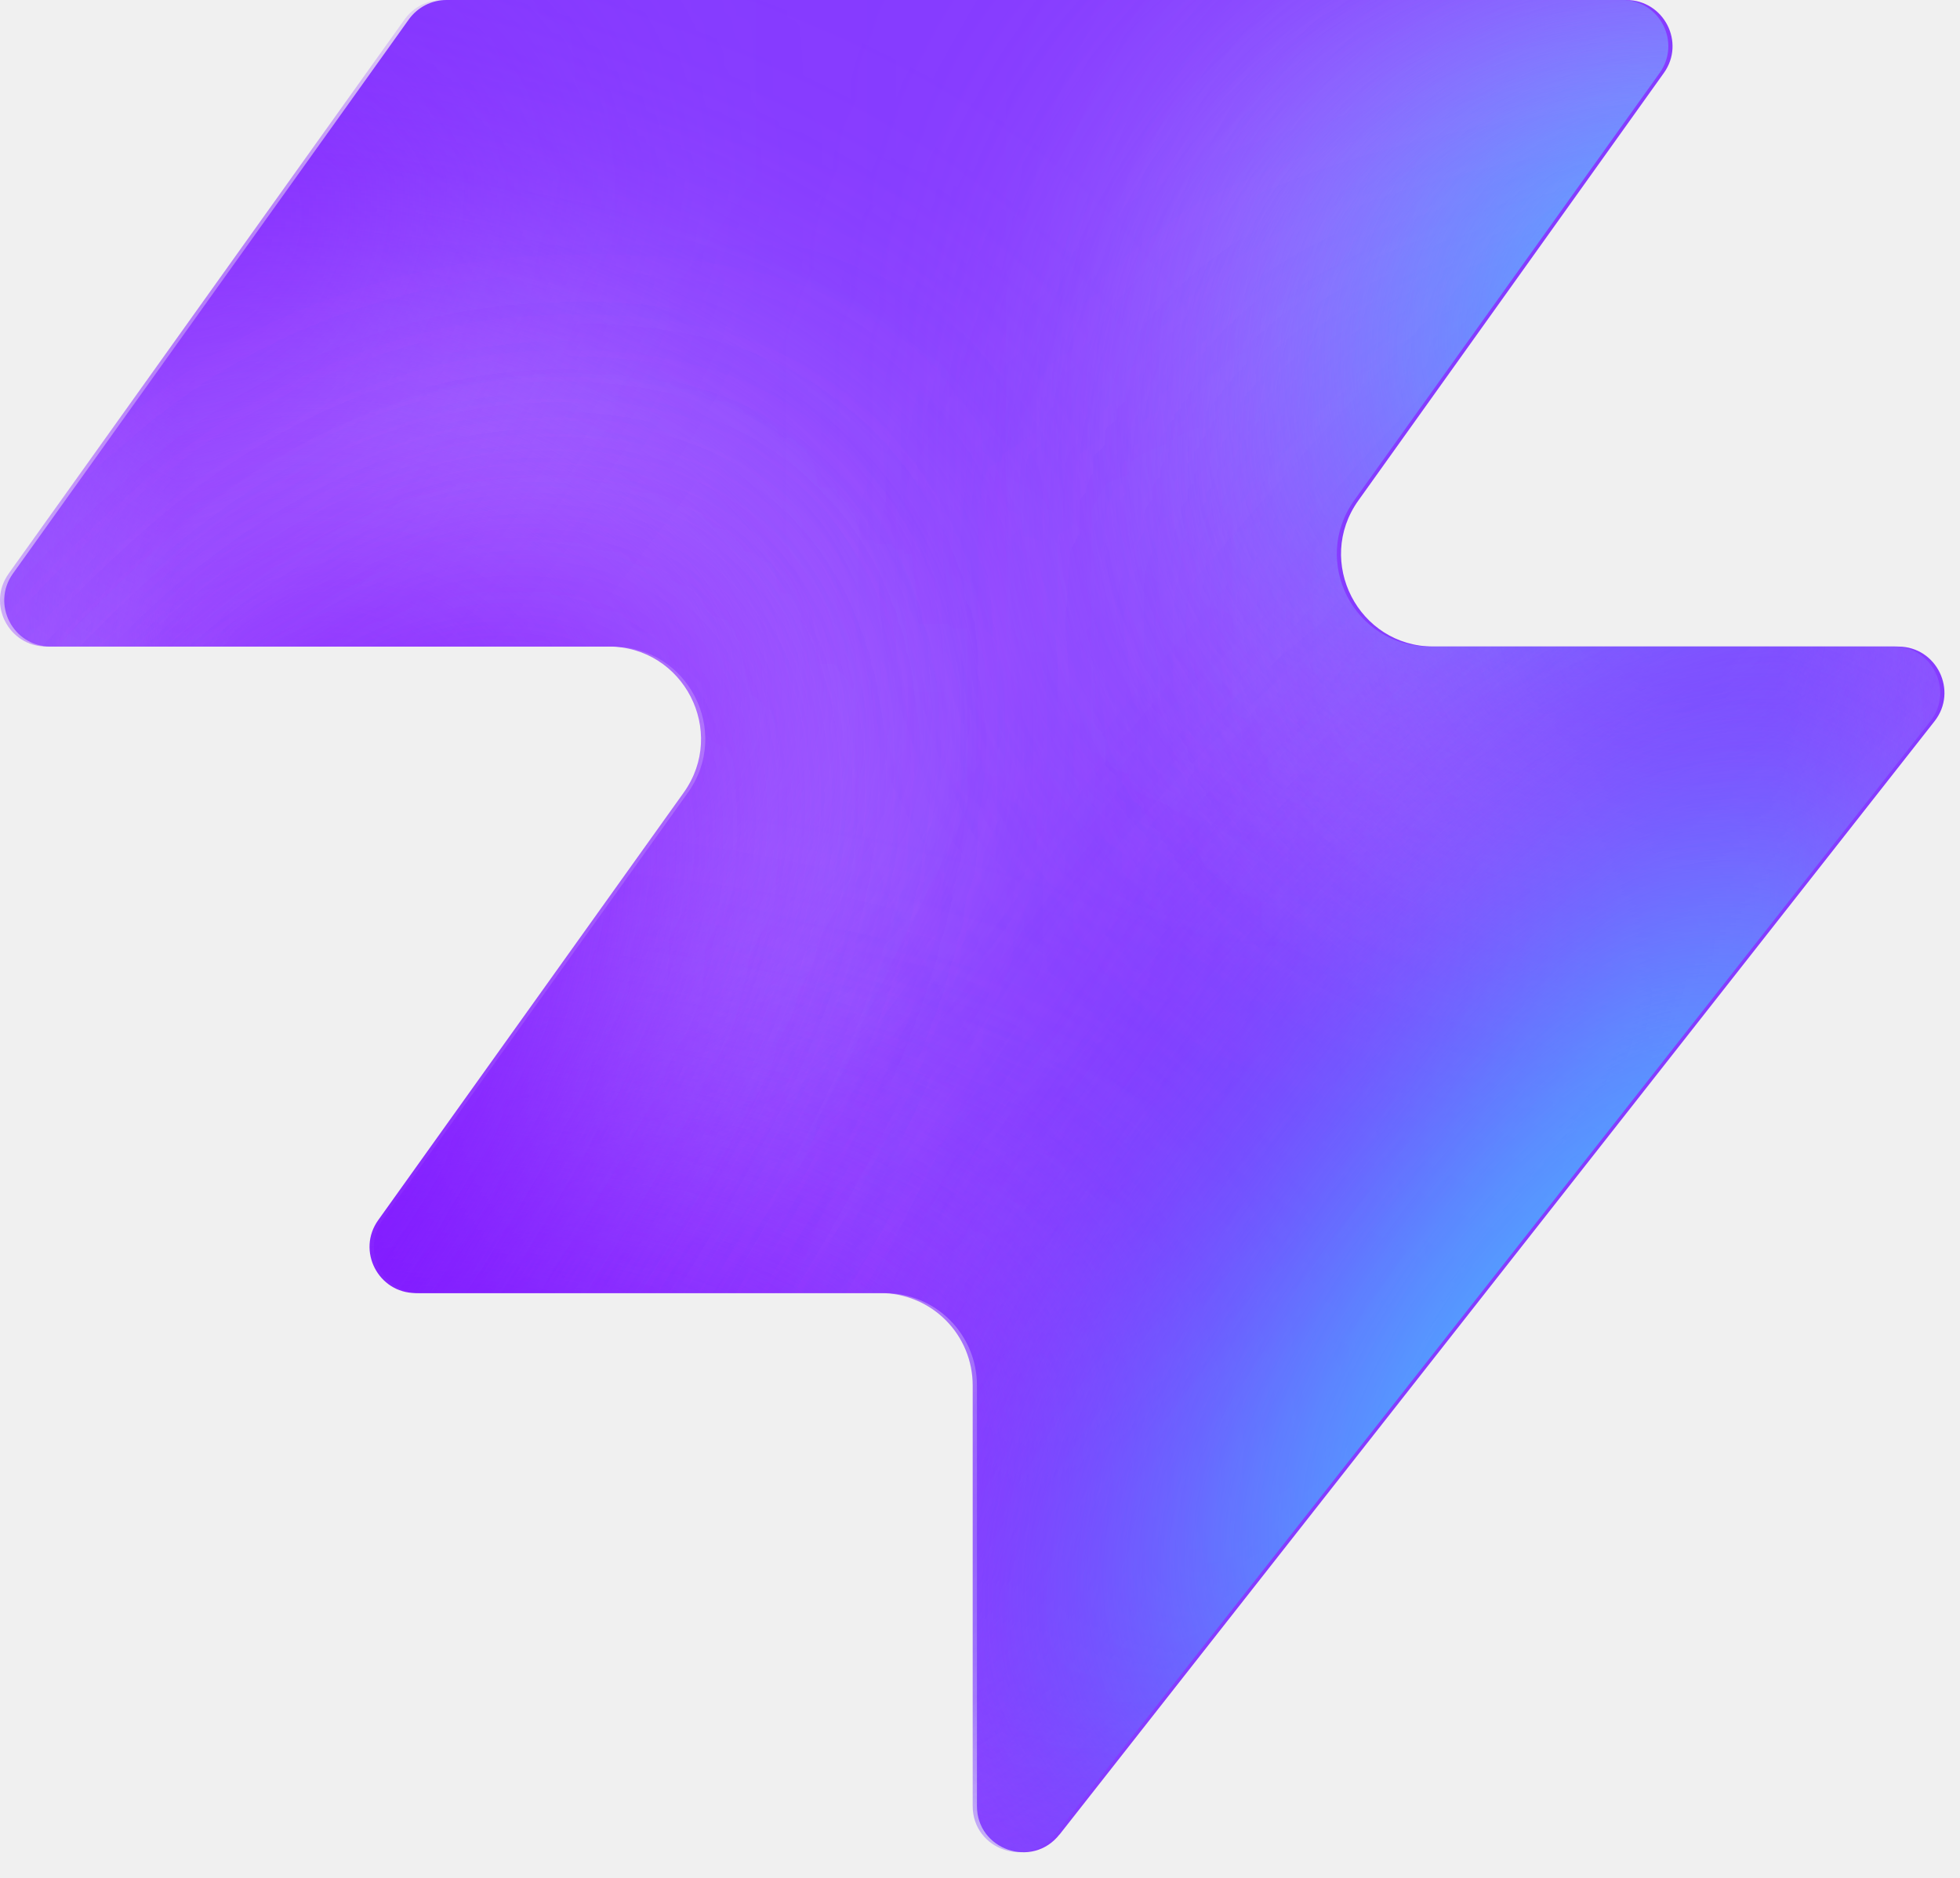
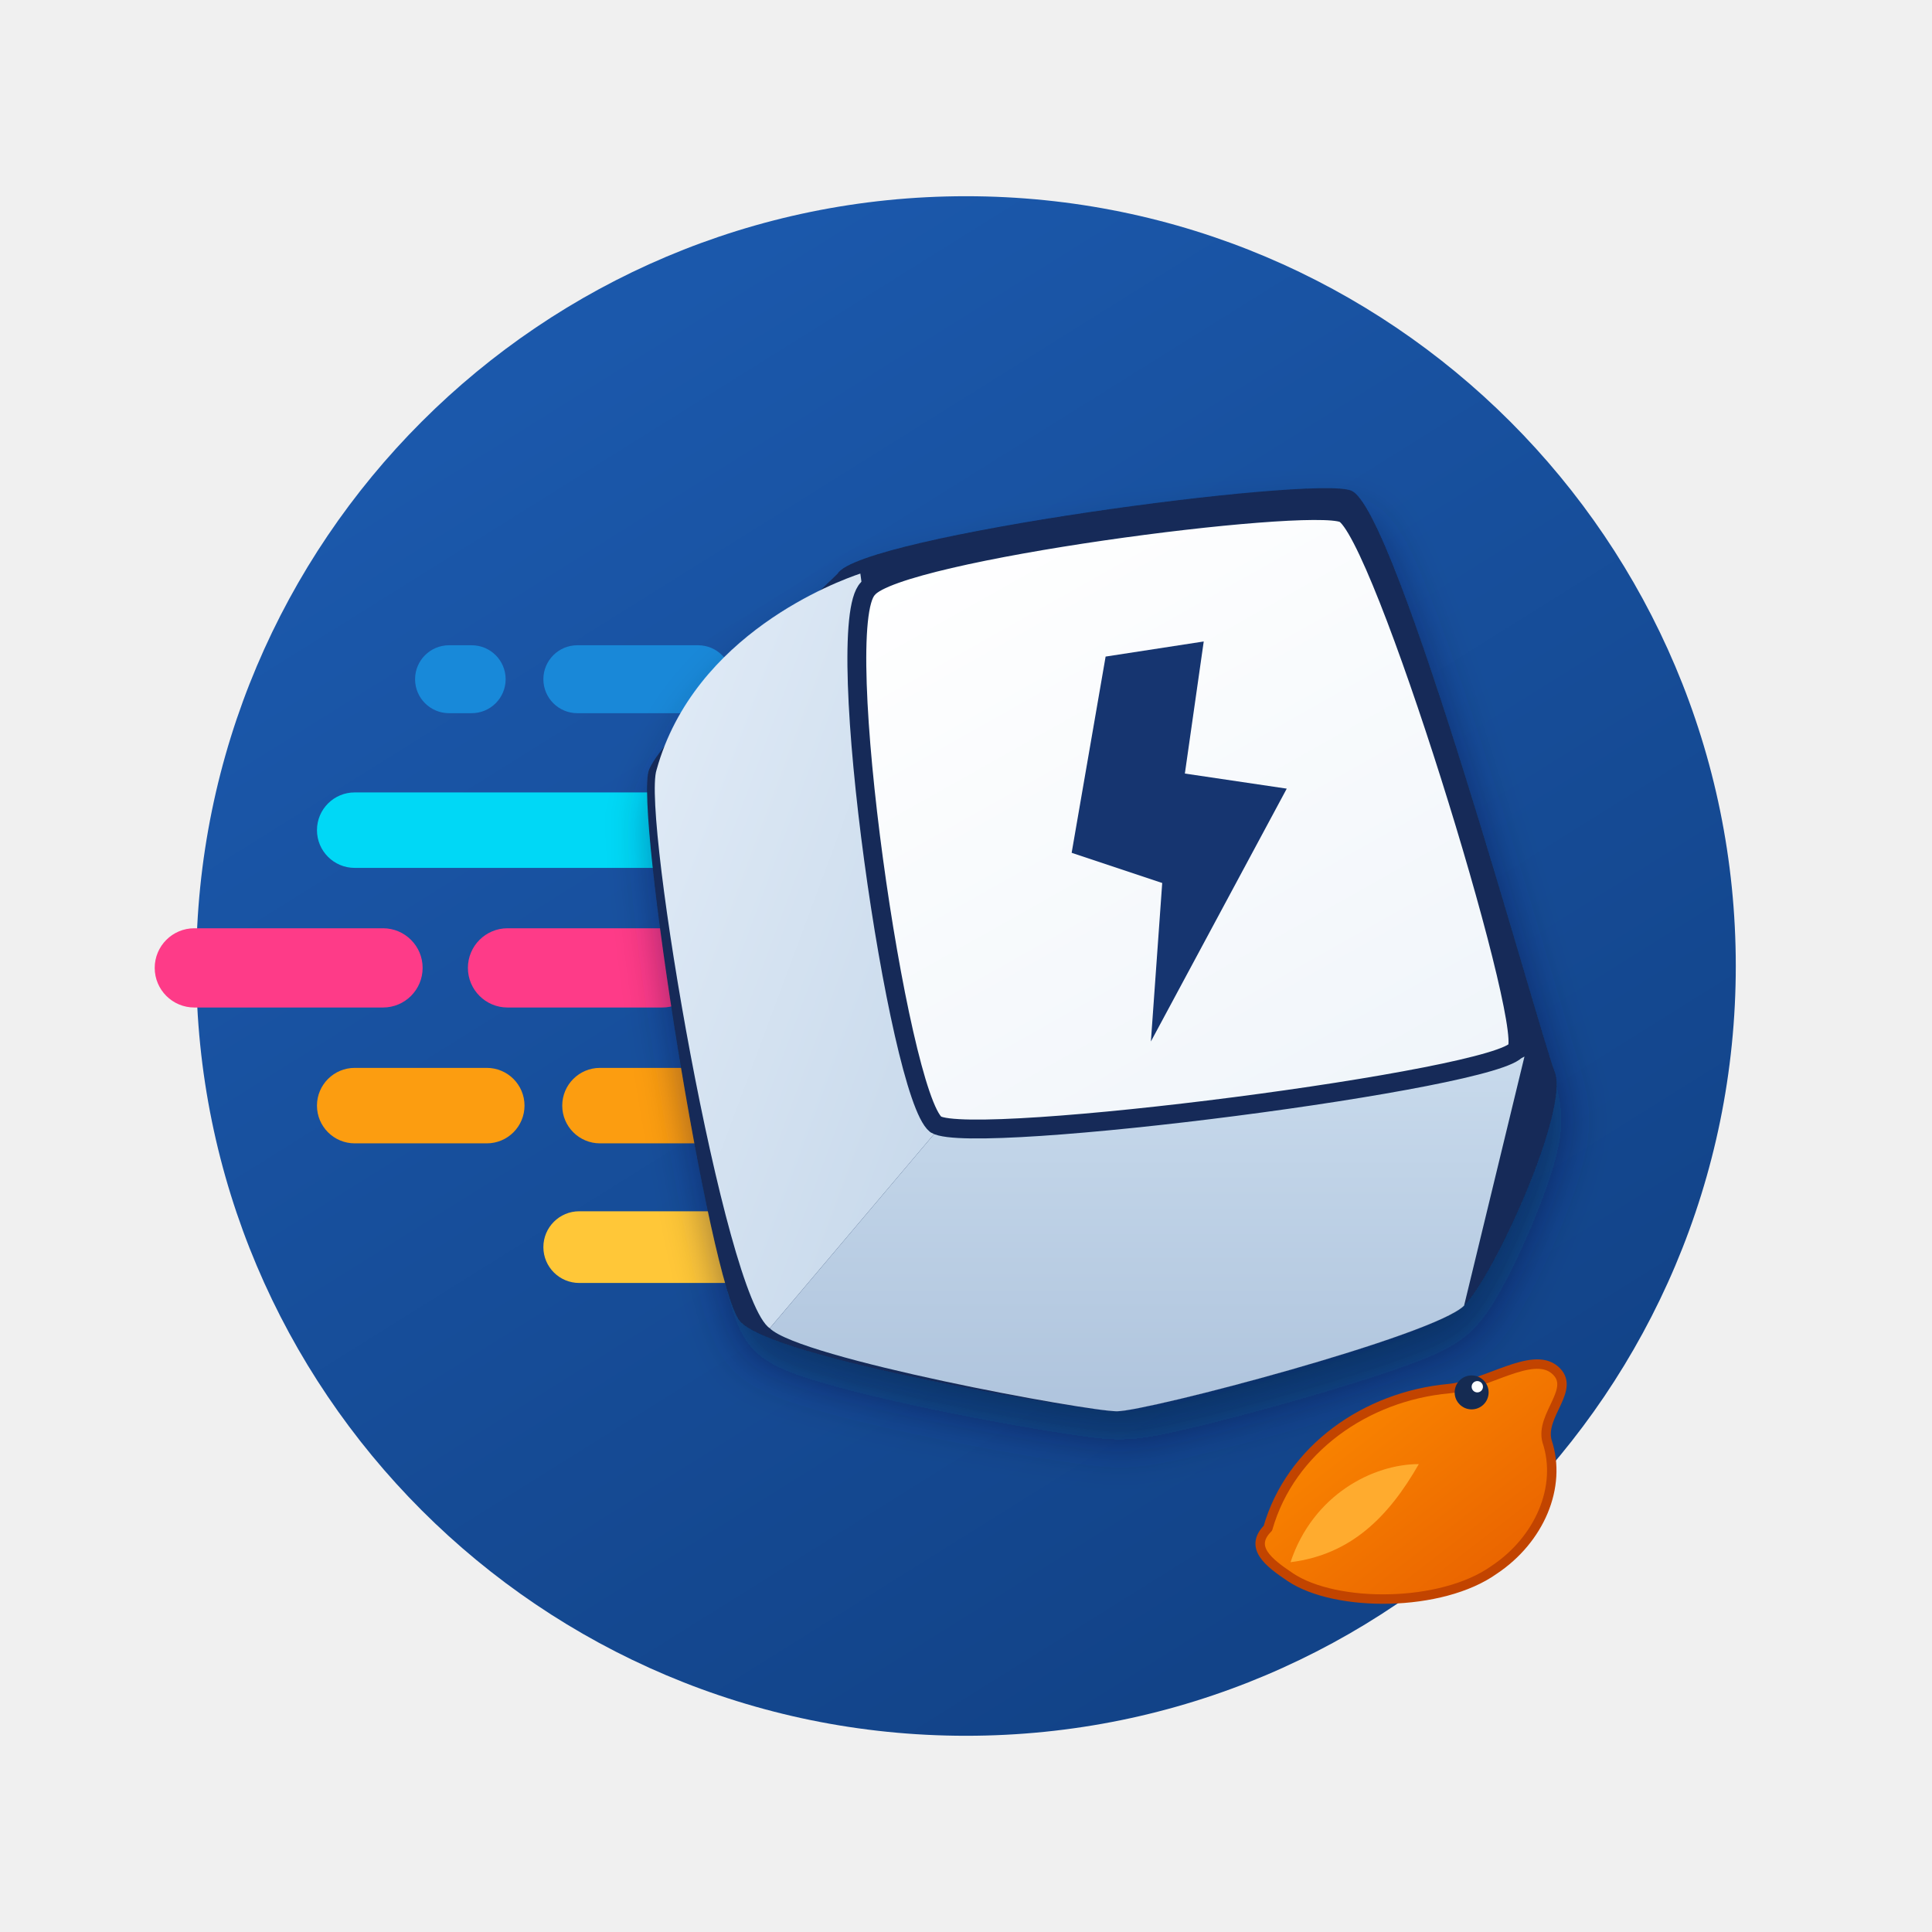
- <svg xmlns="http://www.w3.org/2000/svg" width="48" height="46" fill="none" viewBox="0 0 48 46">
-   <path fill="#863bff" d="M25.946 44.938c-.664.845-2.021.375-2.021-.698V33.937a2.26 2.26 0 0 0-2.262-2.262H10.287c-.92 0-1.456-1.04-.92-1.788l7.48-10.471c1.07-1.497 0-3.578-1.842-3.578H1.237c-.92 0-1.456-1.04-.92-1.788L10.013.474c.214-.297.556-.474.92-.474h28.894c.92 0 1.456 1.04.92 1.788l-7.48 10.471c-1.07 1.498 0 3.579 1.842 3.579h11.377c.943 0 1.473 1.088.89 1.83L25.947 44.94z" style="fill:#863bff;fill:color(display-p3 .525 .23 1);fill-opacity:1" />
-   <mask id="a" width="48" height="46" x="0" y="0" maskUnits="userSpaceOnUse" style="mask-type:alpha">
-     <path fill="#000" d="M25.842 44.938c-.664.844-2.021.375-2.021-.698V33.937a2.26 2.26 0 0 0-2.262-2.262H10.183c-.92 0-1.456-1.04-.92-1.788l7.48-10.471c1.07-1.498 0-3.579-1.842-3.579H1.133c-.92 0-1.456-1.04-.92-1.787L9.91.473c.214-.297.556-.474.92-.474h28.894c.92 0 1.456 1.04.92 1.788l-7.48 10.471c-1.07 1.498 0 3.578 1.842 3.578h11.377c.943 0 1.473 1.088.89 1.832L25.843 44.94z" style="fill:#000;fill-opacity:1" />
-   </mask>
-   <g mask="url(#a)">
-     <g filter="url(#b)">
-       <ellipse cx="5.508" cy="14.704" fill="#ede6ff" rx="5.508" ry="14.704" style="fill:#ede6ff;fill:color(display-p3 .927 .903 1);fill-opacity:1" transform="matrix(.00324 1 1 -.00324 -4.47 31.516)" />
-     </g>
-     <g filter="url(#c)">
-       <ellipse cx="10.399" cy="29.851" fill="#ede6ff" rx="10.399" ry="29.851" style="fill:#ede6ff;fill:color(display-p3 .927 .903 1);fill-opacity:1" transform="matrix(.00324 1 1 -.00324 -39.328 7.883)" />
-     </g>
-     <g filter="url(#d)">
-       <ellipse cx="5.508" cy="30.487" fill="#7e14ff" rx="5.508" ry="30.487" style="fill:#7e14ff;fill:color(display-p3 .492 .077 1);fill-opacity:1" transform="rotate(89.814 -25.913 -14.639)scale(1 -1)" />
-     </g>
-     <g filter="url(#e)">
-       <ellipse cx="5.508" cy="30.599" fill="#7e14ff" rx="5.508" ry="30.599" style="fill:#7e14ff;fill:color(display-p3 .492 .077 1);fill-opacity:1" transform="rotate(89.814 -32.644 -3.334)scale(1 -1)" />
-     </g>
-     <g filter="url(#f)">
-       <ellipse cx="5.508" cy="30.599" fill="#7e14ff" rx="5.508" ry="30.599" style="fill:#7e14ff;fill:color(display-p3 .492 .077 1);fill-opacity:1" transform="matrix(.00324 1 1 -.00324 -34.34 30.47)" />
-     </g>
-     <g filter="url(#g)">
-       <ellipse cx="14.072" cy="22.078" fill="#ede6ff" rx="14.072" ry="22.078" style="fill:#ede6ff;fill:color(display-p3 .927 .903 1);fill-opacity:1" transform="rotate(93.35 24.506 48.493)scale(-1 1)" />
-     </g>
-     <g filter="url(#h)">
-       <ellipse cx="3.47" cy="21.501" fill="#7e14ff" rx="3.47" ry="21.501" style="fill:#7e14ff;fill:color(display-p3 .492 .077 1);fill-opacity:1" transform="rotate(89.009 28.708 47.59)scale(-1 1)" />
-     </g>
-     <g filter="url(#i)">
-       <ellipse cx="3.47" cy="21.501" fill="#7e14ff" rx="3.47" ry="21.501" style="fill:#7e14ff;fill:color(display-p3 .492 .077 1);fill-opacity:1" transform="rotate(89.009 28.708 47.59)scale(-1 1)" />
-     </g>
-     <g filter="url(#j)">
-       <ellipse cx=".387" cy="8.972" fill="#7e14ff" rx="4.407" ry="29.108" style="fill:#7e14ff;fill:color(display-p3 .492 .077 1);fill-opacity:1" transform="rotate(39.51 .387 8.972)" />
-     </g>
-     <g filter="url(#k)">
-       <ellipse cx="47.523" cy="-6.092" fill="#7e14ff" rx="4.407" ry="29.108" style="fill:#7e14ff;fill:color(display-p3 .492 .077 1);fill-opacity:1" transform="rotate(37.892 47.523 -6.092)" />
-     </g>
-     <g filter="url(#l)">
-       <ellipse cx="41.412" cy="6.333" fill="#47bfff" rx="5.971" ry="9.665" style="fill:#47bfff;fill:color(display-p3 .28 .748 1);fill-opacity:1" transform="rotate(37.892 41.412 6.333)" />
-     </g>
-     <g filter="url(#m)">
-       <ellipse cx="-1.879" cy="38.332" fill="#7e14ff" rx="4.407" ry="29.108" style="fill:#7e14ff;fill:color(display-p3 .492 .077 1);fill-opacity:1" transform="rotate(37.892 -1.88 38.332)" />
-     </g>
-     <g filter="url(#n)">
-       <ellipse cx="-1.879" cy="38.332" fill="#7e14ff" rx="4.407" ry="29.108" style="fill:#7e14ff;fill:color(display-p3 .492 .077 1);fill-opacity:1" transform="rotate(37.892 -1.88 38.332)" />
-     </g>
-     <g filter="url(#o)">
-       <ellipse cx="35.651" cy="29.907" fill="#7e14ff" rx="4.407" ry="29.108" style="fill:#7e14ff;fill:color(display-p3 .492 .077 1);fill-opacity:1" transform="rotate(37.892 35.651 29.907)" />
-     </g>
-     <g filter="url(#p)">
-       <ellipse cx="38.418" cy="32.4" fill="#47bfff" rx="5.971" ry="15.297" style="fill:#47bfff;fill:color(display-p3 .28 .748 1);fill-opacity:1" transform="rotate(37.892 38.418 32.4)" />
-     </g>
+ <svg xmlns="http://www.w3.org/2000/svg" viewBox="0 0 512 512" width="100%" height="100%">
+   <defs>
+     <linearGradient id="kf-bg" x1="25%" y1="10%" x2="75%" y2="90%">
+       <stop offset="0%" stop-color="#1b58ab" />
+       <stop offset="100%" stop-color="#124388" />
+     </linearGradient>
+     <linearGradient id="kf-bevel-left" x1="0%" y1="0%" x2="100%" y2="100%">
+       <stop offset="0%" stop-color="#e2ecf7" />
+       <stop offset="100%" stop-color="#c5d7ea" />
+     </linearGradient>
+     <linearGradient id="kf-bevel-bottom" x1="0%" y1="0%" x2="0%" y2="100%">
+       <stop offset="0%" stop-color="#c8daec" />
+       <stop offset="100%" stop-color="#afc4dd" />
+     </linearGradient>
+     <linearGradient id="kf-top-face" x1="20%" y1="0%" x2="80%" y2="100%">
+       <stop offset="0%" stop-color="#ffffff" />
+       <stop offset="100%" stop-color="#f0f5fa" />
+     </linearGradient>
+     <filter id="kf-shadow" x="-10%" y="-10%" width="130%" height="130%">
+       <feDropShadow dx="2" dy="8" stdDeviation="6" flood-color="#0a1d3f" flood-opacity="0.45" />
+     </filter>
+     <linearGradient id="kf-mascot-grad" x1="0%" y1="0%" x2="100%" y2="100%">
+       <stop offset="0%" stop-color="#ff9000" />
+       <stop offset="100%" stop-color="#e65c00" />
+     </linearGradient>
+   </defs>
+   <circle cx="256" cy="256" r="204" fill="url(#kf-bg)" />
+   <rect x="110" y="171" width="24" height="18" rx="9" fill="#1889d9" />
+   <rect x="144" y="171" width="50" height="18" rx="9" fill="#1988d8" />
+   <rect x="84" y="210" width="102" height="20" rx="10" fill="#00d8f6" />
+   <rect x="41" y="246" width="71" height="21" rx="10.5" fill="#fe3b88" />
+   <rect x="124" y="246" width="62" height="21" rx="10.5" fill="#fe3b88" />
+   <rect x="84" y="283" width="55" height="20" rx="10" fill="#fc9d10" />
+   <rect x="149" y="283" width="51" height="20" rx="10" fill="#fc9d10" />
+   <rect x="144" y="321" width="65" height="19" rx="9.5" fill="#ffc738" />
+   <g filter="url(#kf-shadow)">
+     <path d="M 222 152          C 228 142, 348 126, 358 130          C 370 134, 408 274, 412 284          C 416 294, 396 338, 388 346          C 380 354, 304 374, 296 374          C 288 374, 204 360, 196 350          C 188 340, 168 214, 172 204          C 176 194, 214 160, 222 152 Z" fill="#132c58" />
+     <path d="M 174 204          C 184 168, 222 154, 228 152          L 248 300          L 204 352          C 192 344, 170 216, 174 204 Z" fill="url(#kf-bevel-left)" />
+     <path d="M 204 352          L 248 300          C 256 304, 394 286, 404 280          L 388 346          C 380 354, 304 374, 296 374          C 288 374, 212 360, 204 352 Z" fill="url(#kf-bevel-bottom)" />
+     <path d="M 230 156          C 238 146, 346 132, 356 136          C 366 140, 406 270, 402 278          C 398 286, 258 304, 248 298          C 238 290, 220 166, 230 156 Z" fill="url(#kf-top-face)" stroke="#132c58" stroke-width="5" stroke-linejoin="round" />
+     <polygon points="293,174 319,170 314,205 341,209 305,276 308,234 284,226" fill="#14346f" />
  </g>
-   <defs>
-     <filter id="b" width="60.045" height="41.654" x="-19.77" y="16.149" color-interpolation-filters="sRGB" filterUnits="userSpaceOnUse">
-       <feFlood flood-opacity="0" result="BackgroundImageFix" />
-       <feBlend in="SourceGraphic" in2="BackgroundImageFix" result="shape" />
-       <feGaussianBlur result="effect1_foregroundBlur_2002_17158" stdDeviation="7.659" />
-     </filter>
-     <filter id="c" width="90.34" height="51.437" x="-54.613" y="-7.533" color-interpolation-filters="sRGB" filterUnits="userSpaceOnUse">
-       <feFlood flood-opacity="0" result="BackgroundImageFix" />
-       <feBlend in="SourceGraphic" in2="BackgroundImageFix" result="shape" />
-       <feGaussianBlur result="effect1_foregroundBlur_2002_17158" stdDeviation="7.659" />
-     </filter>
-     <filter id="d" width="79.355" height="29.4" x="-49.64" y="2.03" color-interpolation-filters="sRGB" filterUnits="userSpaceOnUse">
-       <feFlood flood-opacity="0" result="BackgroundImageFix" />
-       <feBlend in="SourceGraphic" in2="BackgroundImageFix" result="shape" />
-       <feGaussianBlur result="effect1_foregroundBlur_2002_17158" stdDeviation="4.596" />
-     </filter>
-     <filter id="e" width="79.579" height="29.4" x="-45.045" y="20.029" color-interpolation-filters="sRGB" filterUnits="userSpaceOnUse">
-       <feFlood flood-opacity="0" result="BackgroundImageFix" />
-       <feBlend in="SourceGraphic" in2="BackgroundImageFix" result="shape" />
-       <feGaussianBlur result="effect1_foregroundBlur_2002_17158" stdDeviation="4.596" />
-     </filter>
-     <filter id="f" width="79.579" height="29.4" x="-43.513" y="21.178" color-interpolation-filters="sRGB" filterUnits="userSpaceOnUse">
-       <feFlood flood-opacity="0" result="BackgroundImageFix" />
-       <feBlend in="SourceGraphic" in2="BackgroundImageFix" result="shape" />
-       <feGaussianBlur result="effect1_foregroundBlur_2002_17158" stdDeviation="4.596" />
-     </filter>
-     <filter id="g" width="74.749" height="58.852" x="15.756" y="-17.901" color-interpolation-filters="sRGB" filterUnits="userSpaceOnUse">
-       <feFlood flood-opacity="0" result="BackgroundImageFix" />
-       <feBlend in="SourceGraphic" in2="BackgroundImageFix" result="shape" />
-       <feGaussianBlur result="effect1_foregroundBlur_2002_17158" stdDeviation="7.659" />
-     </filter>
-     <filter id="h" width="61.377" height="25.362" x="23.548" y="2.284" color-interpolation-filters="sRGB" filterUnits="userSpaceOnUse">
-       <feFlood flood-opacity="0" result="BackgroundImageFix" />
-       <feBlend in="SourceGraphic" in2="BackgroundImageFix" result="shape" />
-       <feGaussianBlur result="effect1_foregroundBlur_2002_17158" stdDeviation="4.596" />
-     </filter>
-     <filter id="i" width="61.377" height="25.362" x="23.548" y="2.284" color-interpolation-filters="sRGB" filterUnits="userSpaceOnUse">
-       <feFlood flood-opacity="0" result="BackgroundImageFix" />
-       <feBlend in="SourceGraphic" in2="BackgroundImageFix" result="shape" />
-       <feGaussianBlur result="effect1_foregroundBlur_2002_17158" stdDeviation="4.596" />
-     </filter>
-     <filter id="j" width="56.045" height="63.649" x="-27.636" y="-22.853" color-interpolation-filters="sRGB" filterUnits="userSpaceOnUse">
-       <feFlood flood-opacity="0" result="BackgroundImageFix" />
-       <feBlend in="SourceGraphic" in2="BackgroundImageFix" result="shape" />
-       <feGaussianBlur result="effect1_foregroundBlur_2002_17158" stdDeviation="4.596" />
-     </filter>
-     <filter id="k" width="54.814" height="64.646" x="20.116" y="-38.415" color-interpolation-filters="sRGB" filterUnits="userSpaceOnUse">
-       <feFlood flood-opacity="0" result="BackgroundImageFix" />
-       <feBlend in="SourceGraphic" in2="BackgroundImageFix" result="shape" />
-       <feGaussianBlur result="effect1_foregroundBlur_2002_17158" stdDeviation="4.596" />
-     </filter>
-     <filter id="l" width="33.541" height="35.313" x="24.641" y="-11.323" color-interpolation-filters="sRGB" filterUnits="userSpaceOnUse">
-       <feFlood flood-opacity="0" result="BackgroundImageFix" />
-       <feBlend in="SourceGraphic" in2="BackgroundImageFix" result="shape" />
-       <feGaussianBlur result="effect1_foregroundBlur_2002_17158" stdDeviation="4.596" />
-     </filter>
-     <filter id="m" width="54.814" height="64.646" x="-29.286" y="6.009" color-interpolation-filters="sRGB" filterUnits="userSpaceOnUse">
-       <feFlood flood-opacity="0" result="BackgroundImageFix" />
-       <feBlend in="SourceGraphic" in2="BackgroundImageFix" result="shape" />
-       <feGaussianBlur result="effect1_foregroundBlur_2002_17158" stdDeviation="4.596" />
-     </filter>
-     <filter id="n" width="54.814" height="64.646" x="-29.286" y="6.009" color-interpolation-filters="sRGB" filterUnits="userSpaceOnUse">
-       <feFlood flood-opacity="0" result="BackgroundImageFix" />
-       <feBlend in="SourceGraphic" in2="BackgroundImageFix" result="shape" />
-       <feGaussianBlur result="effect1_foregroundBlur_2002_17158" stdDeviation="4.596" />
-     </filter>
-     <filter id="o" width="54.814" height="64.646" x="8.244" y="-2.416" color-interpolation-filters="sRGB" filterUnits="userSpaceOnUse">
-       <feFlood flood-opacity="0" result="BackgroundImageFix" />
-       <feBlend in="SourceGraphic" in2="BackgroundImageFix" result="shape" />
-       <feGaussianBlur result="effect1_foregroundBlur_2002_17158" stdDeviation="4.596" />
-     </filter>
-     <filter id="p" width="39.409" height="43.623" x="18.713" y="10.588" color-interpolation-filters="sRGB" filterUnits="userSpaceOnUse">
-       <feFlood flood-opacity="0" result="BackgroundImageFix" />
-       <feBlend in="SourceGraphic" in2="BackgroundImageFix" result="shape" />
-       <feGaussianBlur result="effect1_foregroundBlur_2002_17158" stdDeviation="4.596" />
-     </filter>
-   </defs>
+   <g>
+     <path d="M 336 405          C 342 384, 362 370, 384 368          C 394 367, 406 358, 412 363          C 418 368, 408 375, 410 382          C 414 394, 408 408, 396 416          C 382 426, 354 426, 342 418          C 336 414, 331 410, 336 405 Z" fill="url(#kf-mascot-grad)" stroke="#c24400" stroke-width="2.5" stroke-linejoin="round" />
+     <path d="M 342 414          C 348 396, 364 388, 376 388          C 368 402, 358 412, 342 414 Z" fill="#ffab2e" />
+     <circle cx="390" cy="369" r="4.5" fill="#152b52" />
+     <circle cx="391.5" cy="367.5" r="1.5" fill="#ffffff" />
+   </g>
</svg>
